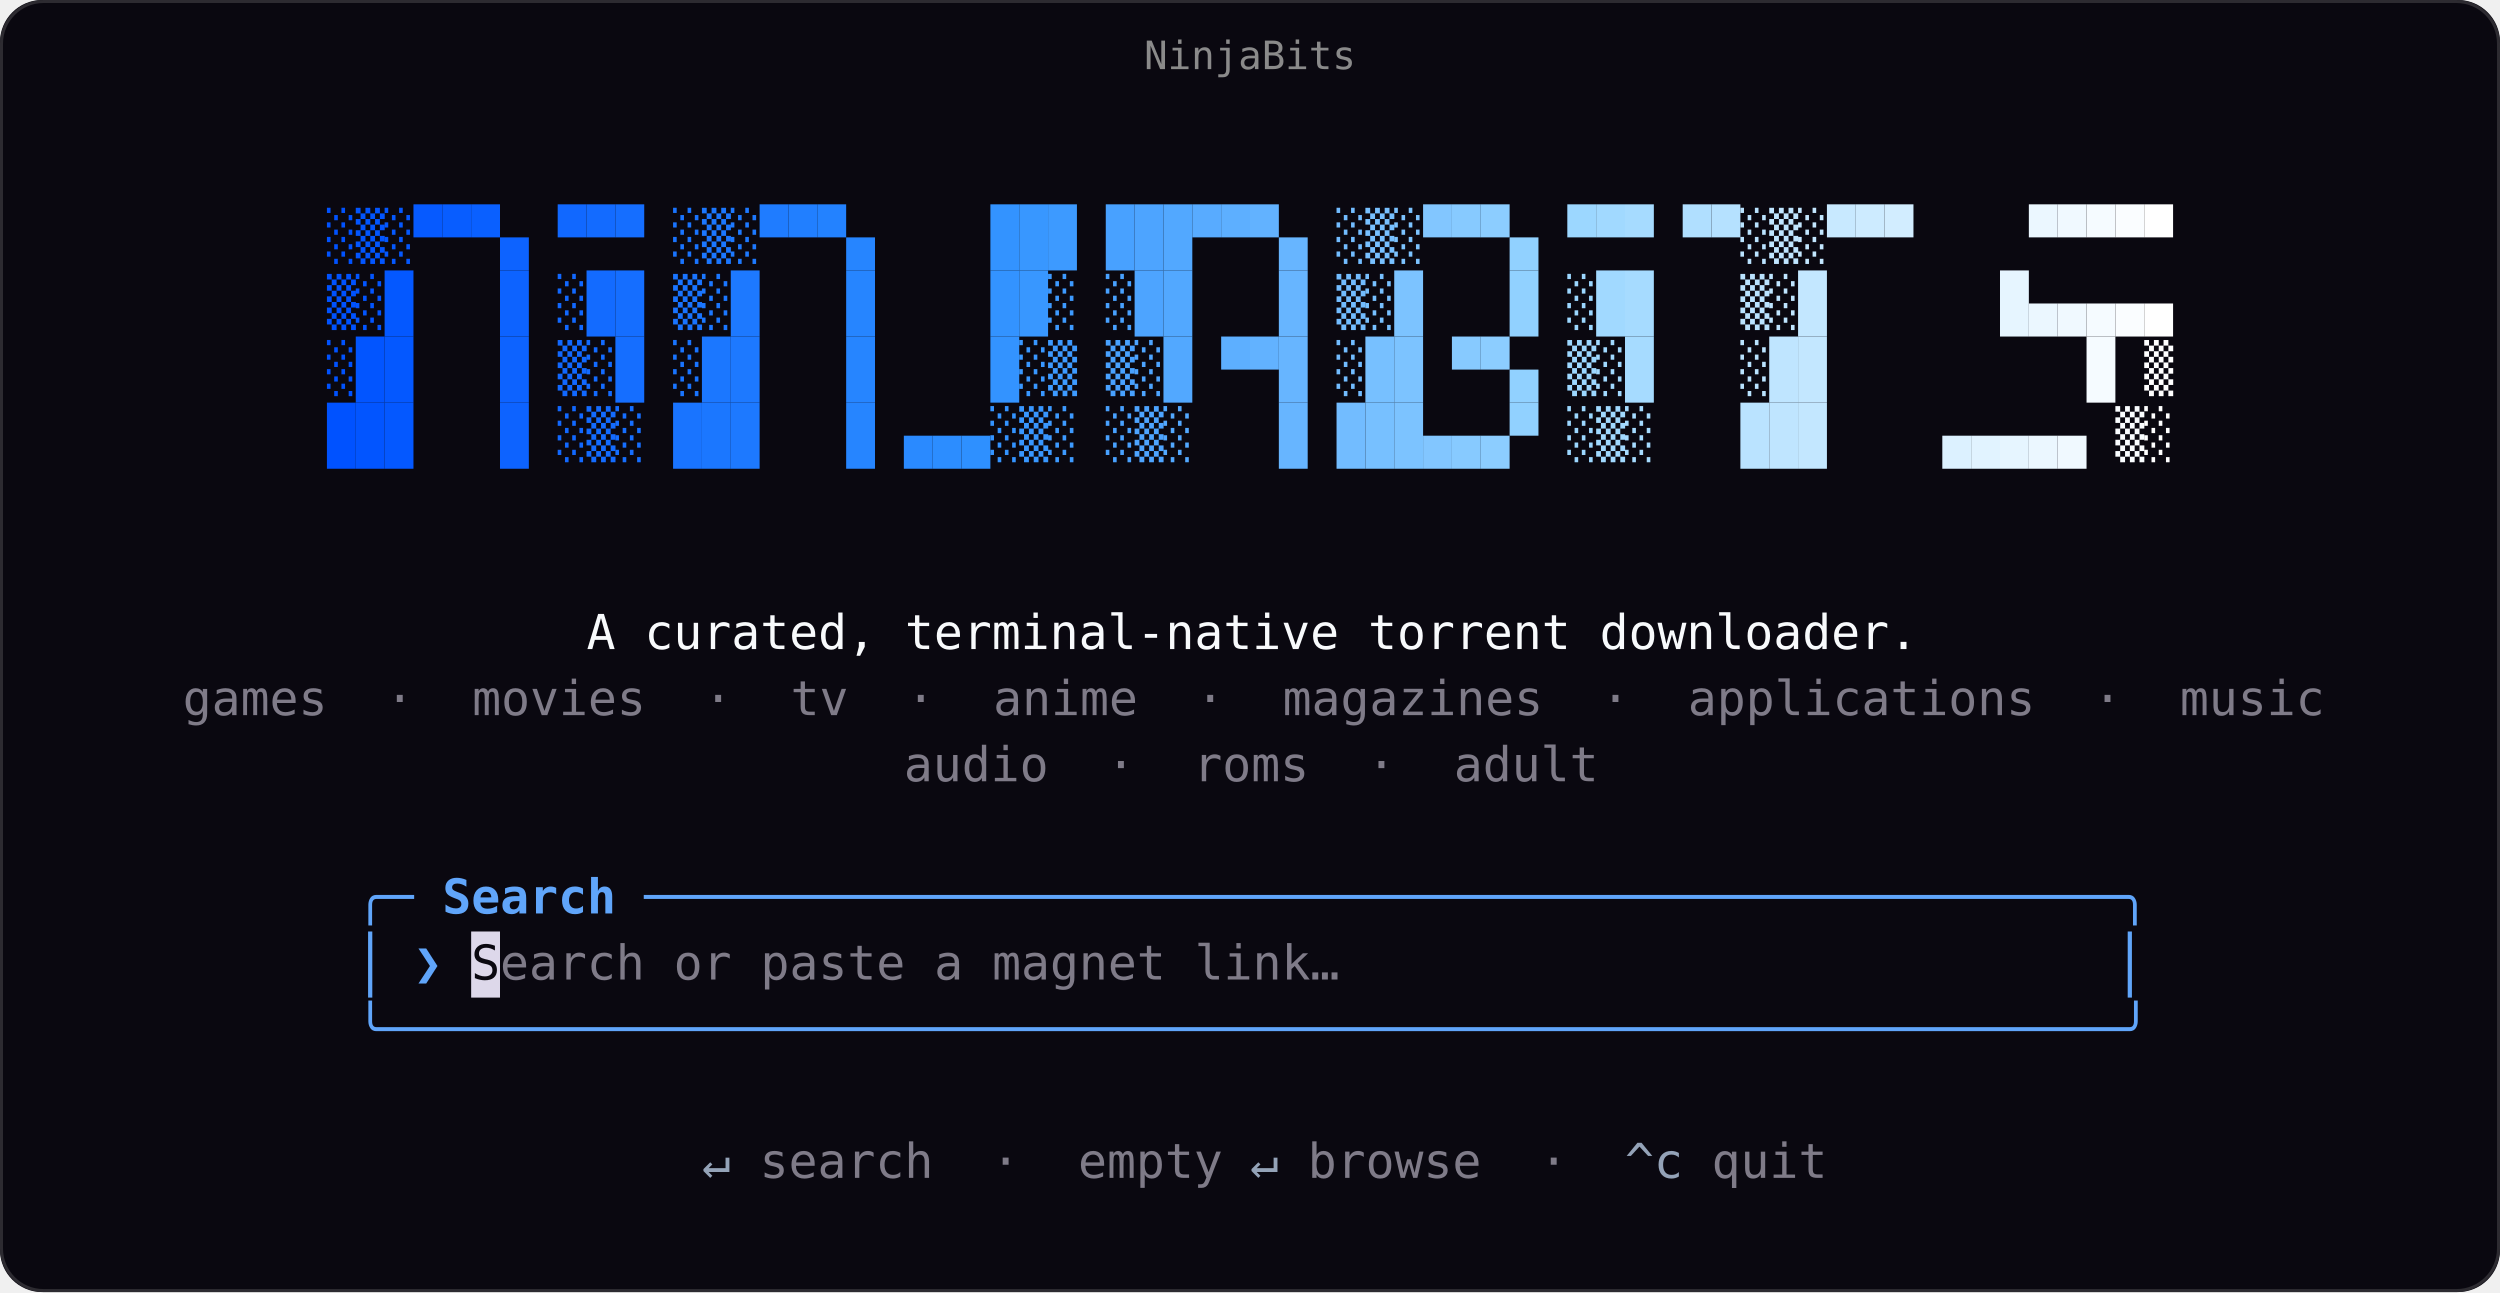
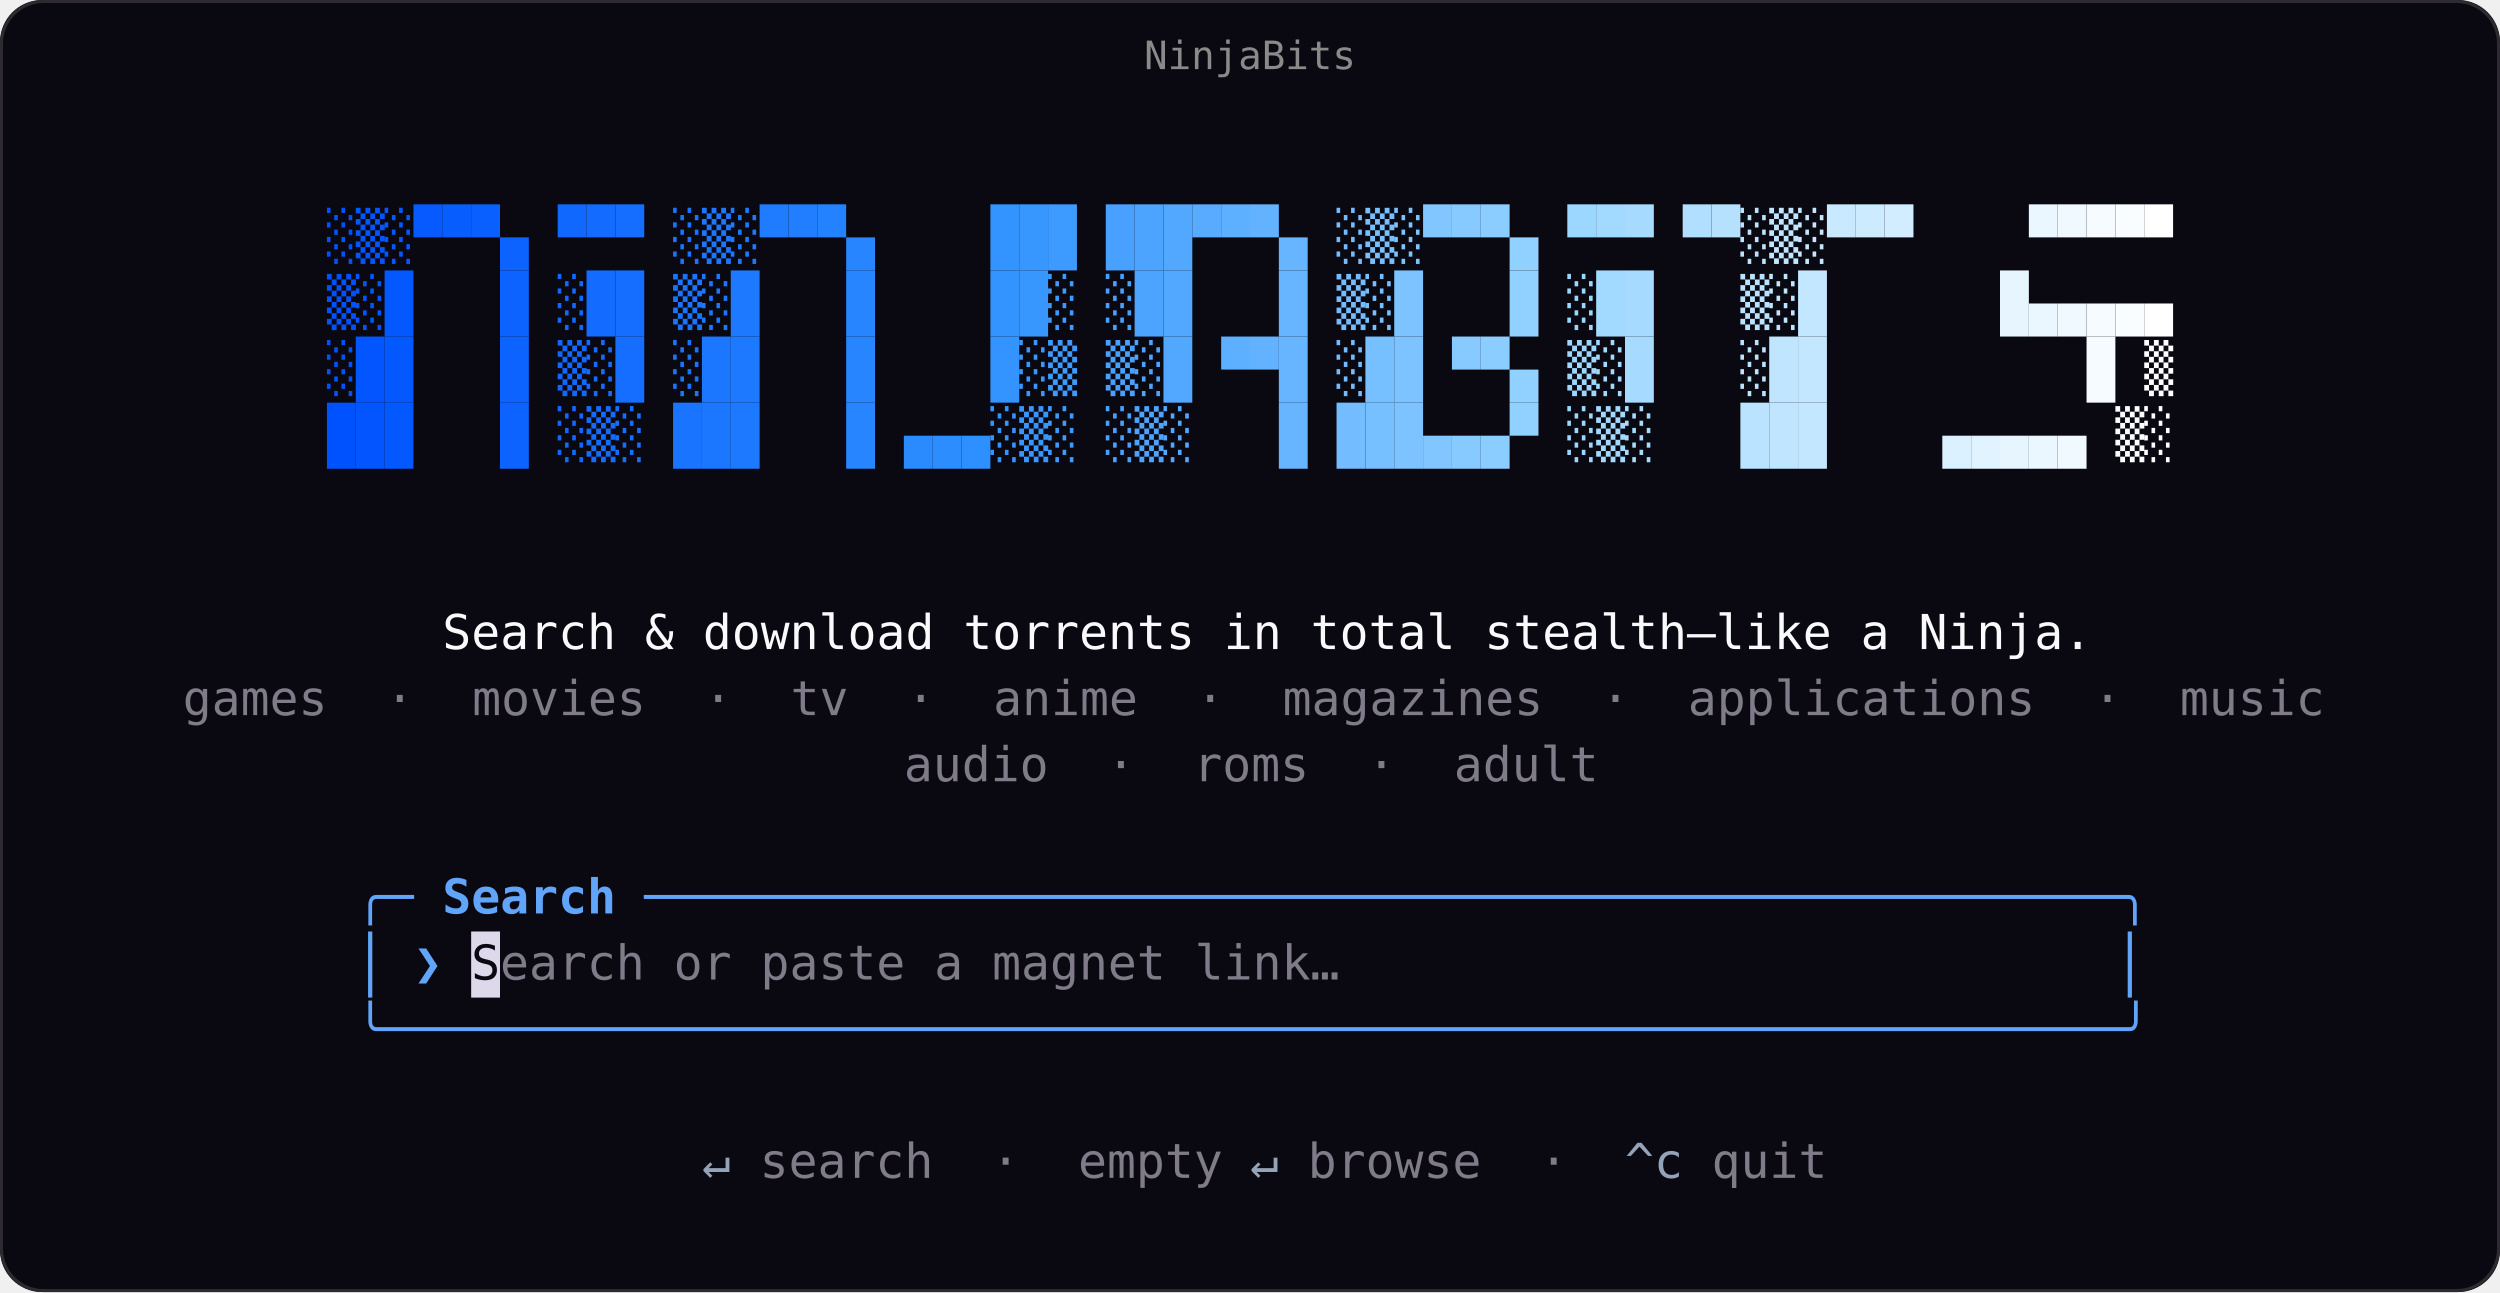
<svg xmlns="http://www.w3.org/2000/svg" width="832" height="430" viewBox="0 0 832 430" style="max-width: 832px; width: 100%; height: auto;" role="img">
  <rect width="100%" height="100%" rx="14" fill="#0a0810" />
  <rect x="0.5" y="0.5" width="831" height="429" rx="14" fill="none" stroke="#2d2b31" stroke-width="1" />
  <text x="416" y="23" text-anchor="middle" font-family="ui-monospace, &quot;Cascadia Mono&quot;, &quot;SF Mono&quot;, Menlo, Consolas, &quot;DejaVu Sans Mono&quot;, monospace" font-size="13" fill="#8a8a8a">NinjaBits</text>
  <g font-family="ui-monospace, &quot;Cascadia Mono&quot;, &quot;SF Mono&quot;, Menlo, Consolas, &quot;DejaVu Sans Mono&quot;, monospace" font-size="16" fill="#ddd8ea">
    <text x="108.8" y="84" textLength="9.6" lengthAdjust="spacingAndGlyphs" xml:space="preserve" fill="#0052ff" font-weight="600">░</text>
    <text x="118.4" y="84" textLength="9.6" lengthAdjust="spacingAndGlyphs" xml:space="preserve" fill="#0255ff" font-weight="600">▒</text>
    <text x="128" y="84" textLength="9.6" lengthAdjust="spacingAndGlyphs" xml:space="preserve" fill="#0458ff" font-weight="600">░</text>
    <rect x="137.6" y="68" width="9.6" height="11" fill="#065aff" />
    <rect x="147.2" y="68" width="9.6" height="11" fill="#085dff" />
    <rect x="156.8" y="68" width="9.6" height="11" fill="#0a60ff" />
    <rect x="166.4" y="79" width="9.6" height="11" fill="#0d63ff" />
    <rect x="185.6" y="68" width="9.6" height="11" fill="#1168ff" />
    <rect x="195.2" y="68" width="9.6" height="11" fill="#136bff" />
    <rect x="204.8" y="68" width="9.6" height="11" fill="#156eff" />
    <text x="224" y="84" textLength="9.6" lengthAdjust="spacingAndGlyphs" xml:space="preserve" fill="#1974ff" font-weight="600">░</text>
    <text x="233.6" y="84" textLength="9.6" lengthAdjust="spacingAndGlyphs" xml:space="preserve" fill="#1b77ff" font-weight="600">▒</text>
    <text x="243.2" y="84" textLength="9.6" lengthAdjust="spacingAndGlyphs" xml:space="preserve" fill="#1d79ff" font-weight="600">░</text>
    <rect x="252.8" y="68" width="9.6" height="11" fill="#1f7cff" />
    <rect x="262.4" y="68" width="9.6" height="11" fill="#217fff" />
    <rect x="272" y="68" width="9.6" height="11" fill="#2382ff" />
    <rect x="281.6" y="79" width="9.6" height="11" fill="#2685ff" />
    <rect x="329.6" y="68" width="9.6" height="22" fill="#3393ff" />
    <rect x="339.2" y="68" width="9.6" height="22" fill="#3897ff" />
    <rect x="348.8" y="68" width="9.6" height="22" fill="#3d9aff" />
    <rect x="368" y="68" width="9.6" height="22" fill="#48a1ff" />
    <rect x="377.6" y="68" width="9.6" height="22" fill="#4da4ff" />
    <rect x="387.2" y="68" width="9.6" height="22" fill="#52a8ff" />
    <rect x="396.8" y="68" width="9.6" height="11" fill="#58abff" />
    <rect x="406.4" y="68" width="9.6" height="11" fill="#5dafff" />
    <rect x="416" y="68" width="9.6" height="11" fill="#62b2ff" />
    <rect x="425.6" y="79" width="9.6" height="11" fill="#67b5ff" />
    <text x="444.8" y="84" textLength="9.6" lengthAdjust="spacingAndGlyphs" xml:space="preserve" fill="#72bcff" font-weight="600">░</text>
    <text x="454.4" y="84" textLength="9.6" lengthAdjust="spacingAndGlyphs" xml:space="preserve" fill="#77c0ff" font-weight="600">▒</text>
    <text x="464" y="84" textLength="9.6" lengthAdjust="spacingAndGlyphs" xml:space="preserve" fill="#7cc3ff" font-weight="600">░</text>
    <rect x="473.6" y="68" width="9.6" height="11" fill="#82c6ff" />
    <rect x="483.2" y="68" width="9.6" height="11" fill="#87caff" />
    <rect x="492.8" y="68" width="9.6" height="11" fill="#8ccdff" />
    <rect x="502.4" y="79" width="9.6" height="11" fill="#91d1ff" />
    <rect x="521.6" y="68" width="9.6" height="11" fill="#9cd7ff" />
    <rect x="531.2" y="68" width="9.6" height="11" fill="#a1d9ff" />
    <rect x="540.8" y="68" width="9.6" height="11" fill="#a6dbff" />
    <rect x="560" y="68" width="9.6" height="11" fill="#b0dfff" />
    <rect x="569.6" y="68" width="9.6" height="11" fill="#b5e1ff" />
    <text x="579.2" y="84" textLength="9.6" lengthAdjust="spacingAndGlyphs" xml:space="preserve" fill="#bae3ff" font-weight="600">░</text>
    <text x="588.8" y="84" textLength="9.6" lengthAdjust="spacingAndGlyphs" xml:space="preserve" fill="#bfe5ff" font-weight="600">▒</text>
    <text x="598.4" y="84" textLength="9.6" lengthAdjust="spacingAndGlyphs" xml:space="preserve" fill="#c3e7ff" font-weight="600">░</text>
    <rect x="608" y="68" width="9.6" height="11" fill="#c8e9ff" />
    <rect x="617.6" y="68" width="9.6" height="11" fill="#cdebff" />
    <rect x="627.2" y="68" width="9.6" height="11" fill="#d2edff" />
    <rect x="675.2" y="68" width="9.6" height="11" fill="#ebf7ff" />
    <rect x="684.8" y="68" width="9.6" height="11" fill="#f0f9ff" />
    <rect x="694.4" y="68" width="9.6" height="11" fill="#f5fbff" />
    <rect x="704" y="68" width="9.6" height="11" fill="#fafdff" />
    <rect x="713.6" y="68" width="9.6" height="11" fill="#ffffff" />
    <text x="108.8" y="106" textLength="9.6" lengthAdjust="spacingAndGlyphs" xml:space="preserve" fill="#0052ff" font-weight="600">▒</text>
    <text x="118.4" y="106" textLength="9.6" lengthAdjust="spacingAndGlyphs" xml:space="preserve" fill="#0255ff" font-weight="600">░</text>
    <rect x="128" y="90" width="9.6" height="22" fill="#0458ff" />
    <rect x="166.4" y="90" width="9.6" height="22" fill="#0d63ff" />
    <text x="185.6" y="106" textLength="9.6" lengthAdjust="spacingAndGlyphs" xml:space="preserve" fill="#1168ff" font-weight="600">░</text>
    <rect x="195.2" y="90" width="9.6" height="22" fill="#136bff" />
    <rect x="204.8" y="90" width="9.6" height="22" fill="#156eff" />
    <text x="224" y="106" textLength="9.6" lengthAdjust="spacingAndGlyphs" xml:space="preserve" fill="#1974ff" font-weight="600">▒</text>
    <text x="233.6" y="106" textLength="9.6" lengthAdjust="spacingAndGlyphs" xml:space="preserve" fill="#1b77ff" font-weight="600">░</text>
    <rect x="243.2" y="90" width="9.6" height="22" fill="#1d79ff" />
    <rect x="281.6" y="90" width="9.6" height="22" fill="#2685ff" />
    <rect x="329.6" y="90" width="9.6" height="22" fill="#3393ff" />
    <rect x="339.2" y="90" width="9.6" height="22" fill="#3897ff" />
    <text x="348.8" y="106" textLength="9.6" lengthAdjust="spacingAndGlyphs" xml:space="preserve" fill="#3d9aff" font-weight="600">░</text>
    <text x="368" y="106" textLength="9.6" lengthAdjust="spacingAndGlyphs" xml:space="preserve" fill="#48a1ff" font-weight="600">░</text>
    <rect x="377.6" y="90" width="9.6" height="22" fill="#4da4ff" />
    <rect x="387.2" y="90" width="9.6" height="22" fill="#52a8ff" />
    <rect x="425.6" y="90" width="9.6" height="22" fill="#67b5ff" />
    <text x="444.8" y="106" textLength="9.6" lengthAdjust="spacingAndGlyphs" xml:space="preserve" fill="#72bcff" font-weight="600">▒</text>
    <text x="454.4" y="106" textLength="9.6" lengthAdjust="spacingAndGlyphs" xml:space="preserve" fill="#77c0ff" font-weight="600">░</text>
    <rect x="464" y="90" width="9.6" height="22" fill="#7cc3ff" />
    <rect x="502.4" y="90" width="9.6" height="22" fill="#91d1ff" />
    <text x="521.6" y="106" textLength="9.6" lengthAdjust="spacingAndGlyphs" xml:space="preserve" fill="#9cd7ff" font-weight="600">░</text>
    <rect x="531.2" y="90" width="9.6" height="22" fill="#a1d9ff" />
    <rect x="540.8" y="90" width="9.6" height="22" fill="#a6dbff" />
    <text x="579.2" y="106" textLength="9.6" lengthAdjust="spacingAndGlyphs" xml:space="preserve" fill="#bae3ff" font-weight="600">▒</text>
    <text x="588.8" y="106" textLength="9.6" lengthAdjust="spacingAndGlyphs" xml:space="preserve" fill="#bfe5ff" font-weight="600">░</text>
    <rect x="598.4" y="90" width="9.6" height="22" fill="#c3e7ff" />
    <rect x="665.6" y="90" width="9.6" height="22" fill="#e6f5ff" />
    <rect x="675.2" y="101" width="9.6" height="11" fill="#ebf7ff" />
    <rect x="684.8" y="101" width="9.6" height="11" fill="#f0f9ff" />
    <rect x="694.4" y="101" width="9.6" height="11" fill="#f5fbff" />
    <rect x="704" y="101" width="9.6" height="11" fill="#fafdff" />
    <rect x="713.6" y="101" width="9.6" height="11" fill="#ffffff" />
    <text x="108.8" y="128" textLength="9.6" lengthAdjust="spacingAndGlyphs" xml:space="preserve" fill="#0052ff" font-weight="600">░</text>
    <rect x="118.4" y="112" width="9.6" height="22" fill="#0255ff" />
    <rect x="128" y="112" width="9.6" height="22" fill="#0458ff" />
    <rect x="166.4" y="112" width="9.6" height="22" fill="#0d63ff" />
    <text x="185.6" y="128" textLength="9.6" lengthAdjust="spacingAndGlyphs" xml:space="preserve" fill="#1168ff" font-weight="600">▒</text>
    <text x="195.2" y="128" textLength="9.6" lengthAdjust="spacingAndGlyphs" xml:space="preserve" fill="#136bff" font-weight="600">░</text>
    <rect x="204.8" y="112" width="9.6" height="22" fill="#156eff" />
    <text x="224" y="128" textLength="9.6" lengthAdjust="spacingAndGlyphs" xml:space="preserve" fill="#1974ff" font-weight="600">░</text>
    <rect x="233.6" y="112" width="9.6" height="22" fill="#1b77ff" />
    <rect x="243.2" y="112" width="9.6" height="22" fill="#1d79ff" />
    <rect x="281.6" y="112" width="9.6" height="22" fill="#2685ff" />
    <rect x="329.6" y="112" width="9.6" height="22" fill="#3393ff" />
    <text x="339.2" y="128" textLength="9.6" lengthAdjust="spacingAndGlyphs" xml:space="preserve" fill="#3897ff" font-weight="600">░</text>
    <text x="348.8" y="128" textLength="9.6" lengthAdjust="spacingAndGlyphs" xml:space="preserve" fill="#3d9aff" font-weight="600">▒</text>
    <text x="368" y="128" textLength="9.6" lengthAdjust="spacingAndGlyphs" xml:space="preserve" fill="#48a1ff" font-weight="600">▒</text>
    <text x="377.6" y="128" textLength="9.6" lengthAdjust="spacingAndGlyphs" xml:space="preserve" fill="#4da4ff" font-weight="600">░</text>
    <rect x="387.2" y="112" width="9.6" height="22" fill="#52a8ff" />
    <rect x="406.4" y="112" width="9.6" height="11" fill="#5dafff" />
    <rect x="416" y="112" width="9.6" height="11" fill="#62b2ff" />
    <rect x="425.6" y="112" width="9.6" height="22" fill="#67b5ff" />
    <text x="444.8" y="128" textLength="9.6" lengthAdjust="spacingAndGlyphs" xml:space="preserve" fill="#72bcff" font-weight="600">░</text>
    <rect x="454.4" y="112" width="9.6" height="22" fill="#77c0ff" />
    <rect x="464" y="112" width="9.6" height="22" fill="#7cc3ff" />
    <rect x="483.2" y="112" width="9.6" height="11" fill="#87caff" />
    <rect x="492.8" y="112" width="9.6" height="11" fill="#8ccdff" />
    <rect x="502.4" y="123" width="9.6" height="11" fill="#91d1ff" />
    <text x="521.6" y="128" textLength="9.6" lengthAdjust="spacingAndGlyphs" xml:space="preserve" fill="#9cd7ff" font-weight="600">▒</text>
    <text x="531.2" y="128" textLength="9.6" lengthAdjust="spacingAndGlyphs" xml:space="preserve" fill="#a1d9ff" font-weight="600">░</text>
    <rect x="540.8" y="112" width="9.6" height="22" fill="#a6dbff" />
    <text x="579.2" y="128" textLength="9.6" lengthAdjust="spacingAndGlyphs" xml:space="preserve" fill="#bae3ff" font-weight="600">░</text>
    <rect x="588.8" y="112" width="9.6" height="22" fill="#bfe5ff" />
    <rect x="598.4" y="112" width="9.6" height="22" fill="#c3e7ff" />
    <rect x="694.4" y="112" width="9.6" height="22" fill="#f5fbff" />
    <text x="713.6" y="128" textLength="9.6" lengthAdjust="spacingAndGlyphs" xml:space="preserve" fill="#ffffff" font-weight="600">▒</text>
    <rect x="108.8" y="134" width="9.6" height="22" fill="#0052ff" />
    <rect x="118.4" y="134" width="9.6" height="22" fill="#0255ff" />
    <rect x="128" y="134" width="9.6" height="22" fill="#0458ff" />
    <rect x="166.4" y="134" width="9.6" height="22" fill="#0d63ff" />
    <text x="185.6" y="150" textLength="9.6" lengthAdjust="spacingAndGlyphs" xml:space="preserve" fill="#1168ff" font-weight="600">░</text>
    <text x="195.2" y="150" textLength="9.6" lengthAdjust="spacingAndGlyphs" xml:space="preserve" fill="#136bff" font-weight="600">▒</text>
    <text x="204.8" y="150" textLength="9.6" lengthAdjust="spacingAndGlyphs" xml:space="preserve" fill="#156eff" font-weight="600">░</text>
    <rect x="224" y="134" width="9.6" height="22" fill="#1974ff" />
    <rect x="233.6" y="134" width="9.6" height="22" fill="#1b77ff" />
    <rect x="243.2" y="134" width="9.6" height="22" fill="#1d79ff" />
    <rect x="281.6" y="134" width="9.6" height="22" fill="#2685ff" />
    <rect x="300.8" y="145" width="9.6" height="11" fill="#2a8aff" />
    <rect x="310.4" y="145" width="9.6" height="11" fill="#2c8dff" />
    <rect x="320" y="145" width="9.6" height="11" fill="#2e90ff" />
    <text x="329.6" y="150" textLength="9.6" lengthAdjust="spacingAndGlyphs" xml:space="preserve" fill="#3393ff" font-weight="600">░</text>
    <text x="339.2" y="150" textLength="9.6" lengthAdjust="spacingAndGlyphs" xml:space="preserve" fill="#3897ff" font-weight="600">▒</text>
    <text x="348.8" y="150" textLength="9.6" lengthAdjust="spacingAndGlyphs" xml:space="preserve" fill="#3d9aff" font-weight="600">░</text>
    <text x="368" y="150" textLength="9.6" lengthAdjust="spacingAndGlyphs" xml:space="preserve" fill="#48a1ff" font-weight="600">░</text>
    <text x="377.6" y="150" textLength="9.6" lengthAdjust="spacingAndGlyphs" xml:space="preserve" fill="#4da4ff" font-weight="600">▒</text>
    <text x="387.2" y="150" textLength="9.6" lengthAdjust="spacingAndGlyphs" xml:space="preserve" fill="#52a8ff" font-weight="600">░</text>
    <rect x="425.6" y="134" width="9.6" height="22" fill="#67b5ff" />
    <rect x="444.8" y="134" width="9.6" height="22" fill="#72bcff" />
    <rect x="454.4" y="134" width="9.6" height="22" fill="#77c0ff" />
    <rect x="464" y="134" width="9.6" height="22" fill="#7cc3ff" />
    <rect x="473.6" y="145" width="9.6" height="11" fill="#82c6ff" />
    <rect x="483.2" y="145" width="9.6" height="11" fill="#87caff" />
    <rect x="492.8" y="145" width="9.6" height="11" fill="#8ccdff" />
    <rect x="502.4" y="134" width="9.6" height="11" fill="#91d1ff" />
    <text x="521.6" y="150" textLength="9.6" lengthAdjust="spacingAndGlyphs" xml:space="preserve" fill="#9cd7ff" font-weight="600">░</text>
    <text x="531.2" y="150" textLength="9.6" lengthAdjust="spacingAndGlyphs" xml:space="preserve" fill="#a1d9ff" font-weight="600">▒</text>
    <text x="540.8" y="150" textLength="9.6" lengthAdjust="spacingAndGlyphs" xml:space="preserve" fill="#a6dbff" font-weight="600">░</text>
    <rect x="579.2" y="134" width="9.6" height="22" fill="#bae3ff" />
    <rect x="588.8" y="134" width="9.6" height="22" fill="#bfe5ff" />
    <rect x="598.4" y="134" width="9.6" height="22" fill="#c3e7ff" />
    <rect x="646.4" y="145" width="9.6" height="11" fill="#dcf1ff" />
    <rect x="656" y="145" width="9.6" height="11" fill="#e1f3ff" />
    <rect x="665.6" y="145" width="9.6" height="11" fill="#e6f5ff" />
    <rect x="675.2" y="145" width="9.6" height="11" fill="#ebf7ff" />
    <rect x="684.8" y="145" width="9.6" height="11" fill="#f0f9ff" />
    <text x="704" y="150" textLength="9.6" lengthAdjust="spacingAndGlyphs" xml:space="preserve" fill="#fafdff" font-weight="600">▒</text>
    <text x="713.6" y="150" textLength="9.6" lengthAdjust="spacingAndGlyphs" xml:space="preserve" fill="#ffffff" font-weight="600">░</text>
-     <text x="195.2" y="216" textLength="441.6" lengthAdjust="spacingAndGlyphs" xml:space="preserve" fill="#f8fafc">A curated, terminal-native torrent downloader.</text>
+     <text x="147.2" y="216" textLength="547.2" lengthAdjust="spacingAndGlyphs" xml:space="preserve" fill="#f8fafc">Search &amp; download torrents in total stealth—like a Ninja.</text>
    <text x="60.8" y="238" textLength="710.4" lengthAdjust="spacingAndGlyphs" xml:space="preserve" fill-opacity="0.55">games  ·  movies  ·  tv  ·  anime  ·  magazines  ·  applications  ·  music</text>
    <text x="300.8" y="260" textLength="230.4" lengthAdjust="spacingAndGlyphs" xml:space="preserve" fill-opacity="0.55">audio  ·  roms  ·  adult</text>
    <text x="118.4" y="304" textLength="19.2" lengthAdjust="spacingAndGlyphs" xml:space="preserve" fill="#60a5fa">╭─</text>
    <text x="147.2" y="304" textLength="57.6" lengthAdjust="spacingAndGlyphs" xml:space="preserve" fill="#60a5fa" font-weight="600">Search</text>
    <text x="214.4" y="304" textLength="499.2" lengthAdjust="spacingAndGlyphs" xml:space="preserve" fill="#60a5fa">───────────────────────────────────────────────────╮</text>
    <rect x="122.5" y="310" width="1.4" height="22" fill="#60a5fa" />
    <text x="137.6" y="326" textLength="9.6" lengthAdjust="spacingAndGlyphs" xml:space="preserve" fill="#60a5fa">❯</text>
    <rect x="156.8" y="310" width="9.6" height="22" fill="#ddd8ea" />
    <text x="156.8" y="326" textLength="9.6" lengthAdjust="spacingAndGlyphs" xml:space="preserve" fill="#0a0810">S</text>
    <text x="166.4" y="326" textLength="278.4" lengthAdjust="spacingAndGlyphs" xml:space="preserve" fill-opacity="0.55">earch or paste a magnet link…</text>
    <rect x="708.1" y="310" width="1.4" height="22" fill="#60a5fa" />
    <text x="118.4" y="348" textLength="595.2" lengthAdjust="spacingAndGlyphs" xml:space="preserve" fill="#60a5fa">╰────────────────────────────────────────────────────────────╯</text>
    <text x="233.6" y="392" textLength="9.6" lengthAdjust="spacingAndGlyphs" xml:space="preserve" fill="#94a3b8">↵</text>
    <text x="252.8" y="392" textLength="153.6" lengthAdjust="spacingAndGlyphs" xml:space="preserve" fill-opacity="0.55">search  ·  empty</text>
    <text x="416" y="392" textLength="9.6" lengthAdjust="spacingAndGlyphs" xml:space="preserve" fill="#94a3b8">↵</text>
    <text x="435.2" y="392" textLength="86.4" lengthAdjust="spacingAndGlyphs" xml:space="preserve" fill-opacity="0.55">browse  ·</text>
    <text x="540.8" y="392" textLength="19.2" lengthAdjust="spacingAndGlyphs" xml:space="preserve" fill="#94a3b8">^c</text>
    <text x="569.6" y="392" textLength="38.4" lengthAdjust="spacingAndGlyphs" xml:space="preserve" fill-opacity="0.55">quit</text>
  </g>
</svg>
